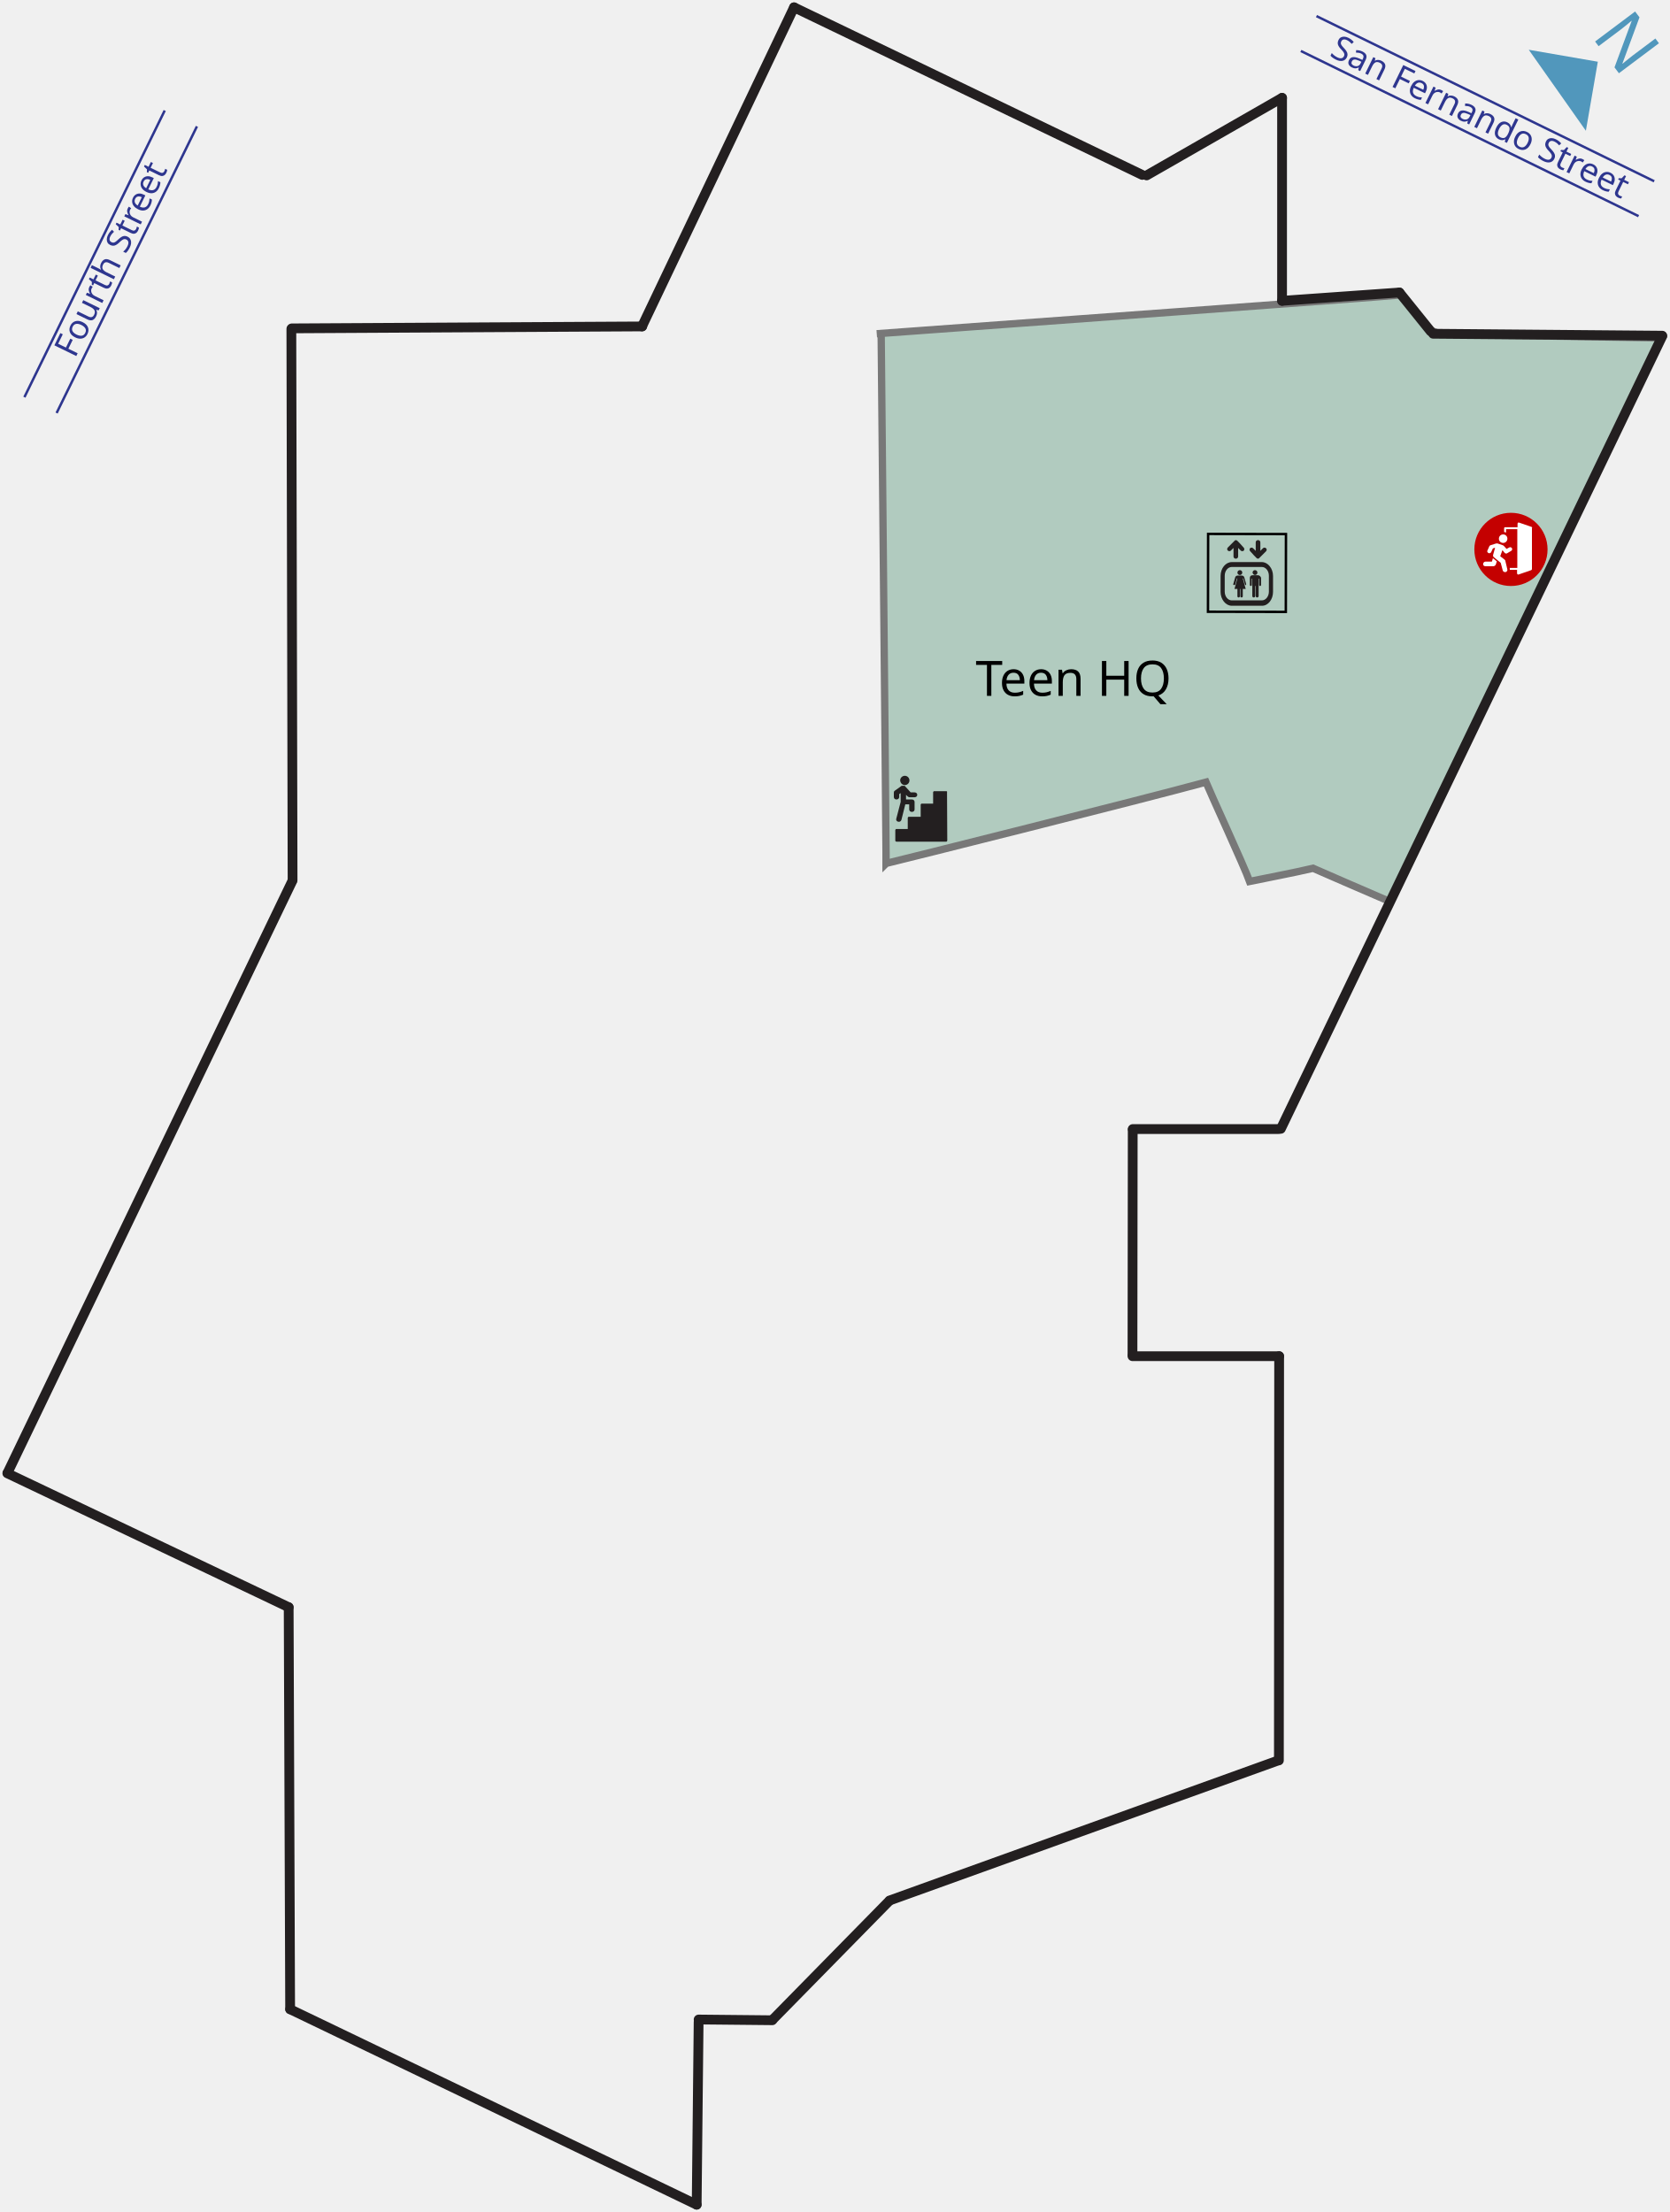
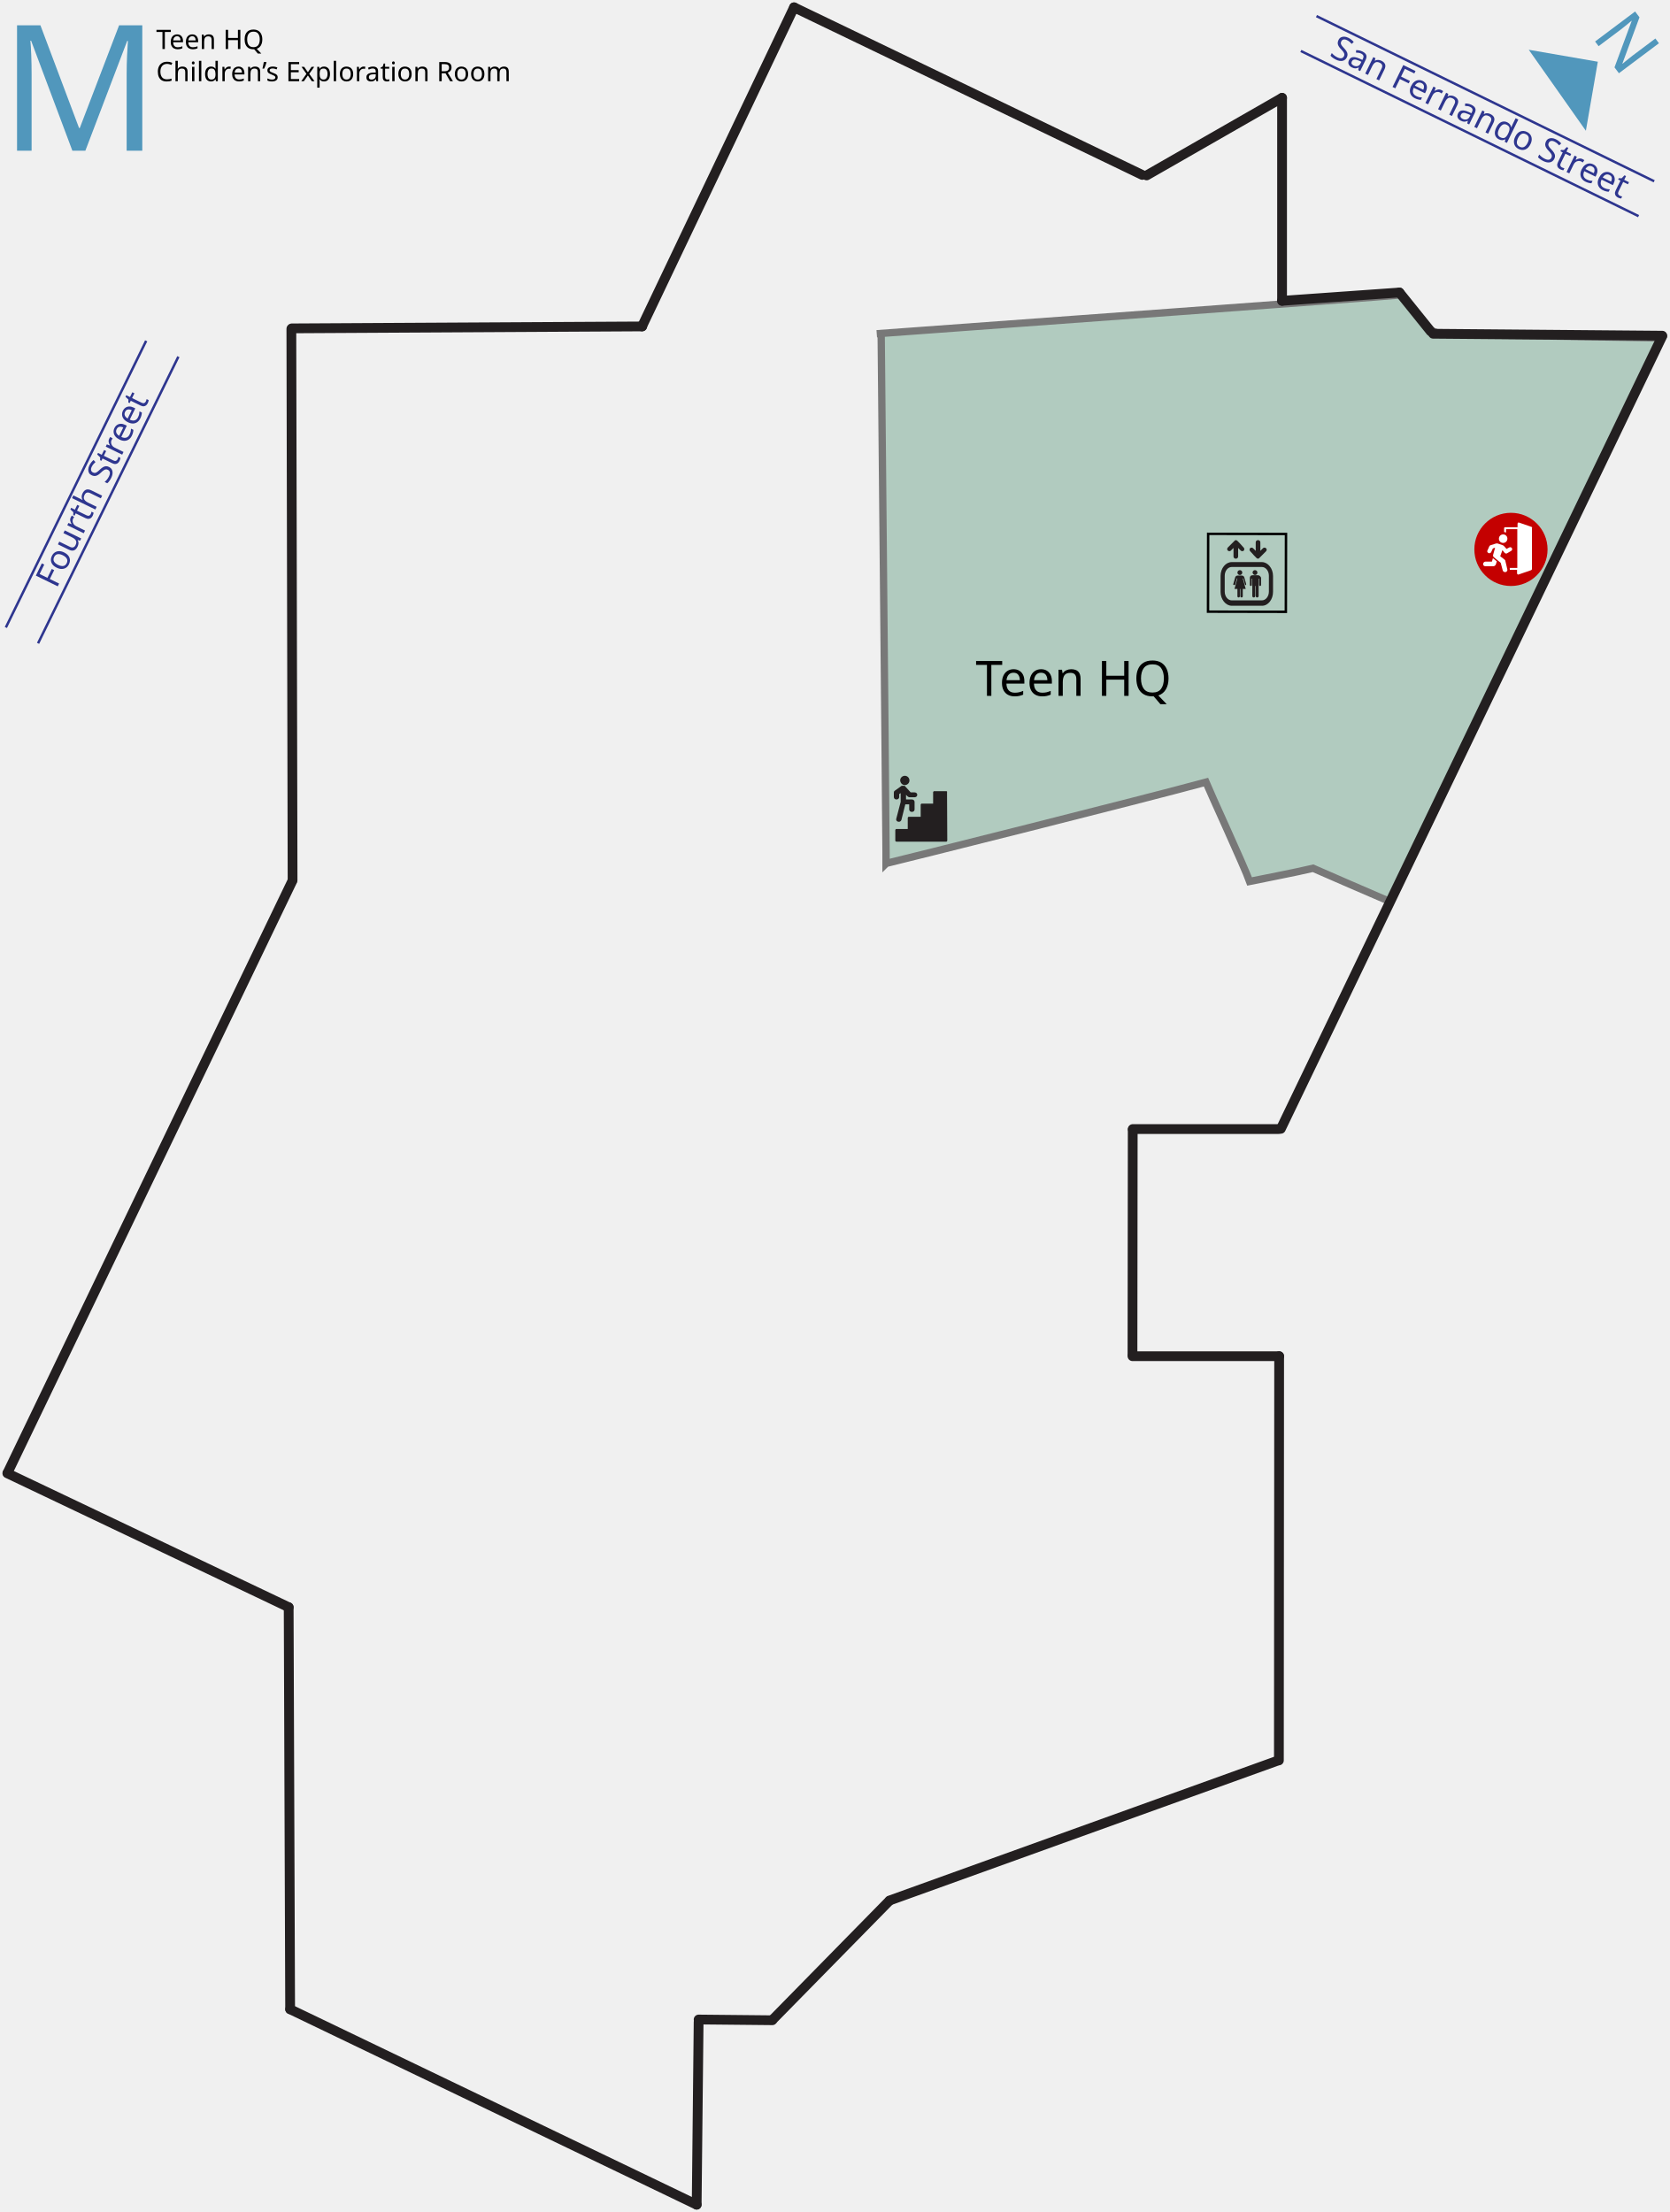
<svg xmlns="http://www.w3.org/2000/svg" version="1.1" id="Layer_1" x="0px" y="0px" viewBox="0 0 684.2 906.7" style="enable-background:new 0 0 684.2 906.7;" xml:space="preserve">
  <style type="text/css">
	.st0{opacity:0.5;fill:#71A58E;stroke:#000000;stroke-width:3;stroke-miterlimit:10;enable-background:new    ;}
	.st1{fill:none;stroke:#231F20;stroke-width:4;stroke-linecap:round;stroke-linejoin:round;}
	.st2{font-family:'ArialMT';}
	.st3{font-size:20px;}
	.st4{fill:#C40000;}
	.st5{fill:#FFFFFF;}
	.st6{fill:#231F20;}
	.st7{fill:none;stroke:#000000;stroke-width:1;stroke-miterlimit:10;}
	.st8{fill:#5197BC;}
	.st9{font-family:'Arial-BoldMT';}
	.st10{font-size:28.715px;}
	.st11{fill:#2E368F;}
	.st12{font-family:'Arial-ItalicMT';}
	.st13{font-size:14px;}
	.st14{fill:none;stroke:#2E368F;stroke-miterlimit:10;}
+ 	.st15{font-size:72px;}
+ 	.st16{font-size:11px;}
</style>
  <g id="teen_hq">
    <path class="st0" d="M361.1,135.9c0,3.6,1.8,182.1,2,213.4c0,2.4,0,3.5,0,4.7c0,0,0,0,0.1-0.1c6-1.4,105-26.2,131-33.3   c1.4,3.5,15.8,34.8,17.9,40.7c3.3-0.7,19.9-3.9,26-5.4c2.3,1,26.8,11.7,31.8,13.8c23.2-47.8,110.9-231.7,111-231.7 M679,138.5   l-88.6-1.5l-4-1.6l-12.6-14.5c-9.1,1-164.7,12.2-214.5,15.9" />
  </g>
  <g id="floor_outline">
    <g id="c">
      <g id="d">
        <line class="st1" x1="681.2" y1="137.8" x2="524.9" y2="462.7" />
        <line class="st1" x1="3.1" y1="603.7" x2="119.7" y2="361.3" />
        <line class="st1" x1="118.3" y1="658.8" x2="3" y2="603.9" />
        <line class="st1" x1="118.9" y1="823.6" x2="285.5" y2="903.7" />
        <line class="st1" x1="325.4" y1="3" x2="263.1" y2="133.8" />
        <line class="st1" x1="468.1" y1="71.7" x2="325.4" y2="3" />
        <line class="st1" x1="119.6" y1="134.6" x2="263.2" y2="133.8" />
        <line class="st1" x1="525.4" y1="40.1" x2="469.9" y2="71.9" />
        <line class="st1" x1="525.4" y1="123.3" x2="525.4" y2="40.1" />
        <line class="st1" x1="525.4" y1="123.3" x2="573.5" y2="119.9" />
        <line class="st1" x1="586.3" y1="135.8" x2="573.5" y2="119.9" />
        <line class="st1" x1="681.2" y1="137.6" x2="587.3" y2="136.8" />
        <line class="st1" x1="119.4" y1="134.8" x2="119.9" y2="360.8" />
        <line class="st1" x1="464.2" y1="462.8" x2="524" y2="462.8" />
        <line class="st1" x1="464.1" y1="555.2" x2="464.2" y2="463.1" />
        <line class="st1" x1="464.1" y1="555.9" x2="524.2" y2="555.9" />
        <line class="st1" x1="524.1" y1="721.6" x2="524.2" y2="555.9" />
        <line class="st1" x1="286.3" y1="828.8" x2="285.5" y2="903.7" />
        <line class="st1" x1="118.9" y1="823.6" x2="118.3" y2="658.8" />
        <line class="st1" x1="316.5" y1="828.1" x2="286.3" y2="827.8" />
        <line class="st1" x1="523.3" y1="721.8" x2="364.6" y2="779" />
        <line class="st1" x1="364.4" y1="779.2" x2="316.8" y2="827.7" />
      </g>
    </g>
  </g>
  <text transform="matrix(1 0 0 1 399.8038 285.2347)" class="st2 st3">Teen HQ</text>
  <g id="emergency_exit">
    <g>
      <circle class="st4" cx="619.2" cy="225.2" r="15" />
      <g>
        <g>
          <path class="st5" d="M627.7,216l-5.2-1.8c-0.3-0.1-0.6,0.1-0.6,0.5v1.4h-5.1c-0.2,0-0.4,0.2-0.4,0.4v1.6c0.3,0,0.6,0.1,0.8,0.2      v-1.4h4.6v15.9h-3.1v0.2c0,0.2,0.1,0.4,0,0.6h3v1.4c0,0.3,0.3,0.6,0.6,0.5l5.2-1.8c0.2-0.1,0.3-0.2,0.3-0.5v-16.8      C628,216.3,627.9,216.1,627.7,216z" />
          <g>
            <g>
              <path class="st5" d="M608.7,232.1h3.3c0.4,0,0.8-0.3,1-0.7l0.4-1.3l-1.6-1.3l0,0l-0.4,1.4h-2.6c-0.5,0-1,0.4-1,1        C607.7,231.7,608.2,232.1,608.7,232.1z" />
              <path class="st5" d="M616.4,222.5c0.9-0.2,1.5-1.1,1.3-2.1c-0.2-0.9-1.1-1.5-2.1-1.3c-0.9,0.2-1.5,1.1-1.3,2.1        S615.5,222.7,616.4,222.5z" />
              <path class="st5" d="M610,226.7c0.4,0.2,0.9,0,1.1-0.4l0.7-1.5l0.9-0.3l-0.8,2.9c-0.1,0.4,0,0.8,0.3,1l2.8,2.3l0.8,3        c0.1,0.5,0.5,0.8,1,0.8c0.1,0,0.2,0,0.2,0c0.5-0.1,0.9-0.7,0.7-1.2l-0.8-3.4c0-0.2-0.2-0.4-0.3-0.5l-1.8-1.4l0.9-2.5l0.9,1.1        c0.2,0.2,0.4,0.3,0.6,0.3c0.1,0,0.3,0,0.4-0.1l1.7-1c0.4-0.2,0.5-0.8,0.3-1.1c-0.2-0.4-0.8-0.5-1.1-0.3l-1.1,0.6l-0.9-1        c-0.2-0.3-0.5-0.5-0.9-0.6l-1.5-0.5c-0.4-0.2-0.9-0.2-1.4,0l-1.9,0.6c-0.2,0.1-0.4,0.2-0.5,0.5l-0.8,1.8        C609.4,226.1,609.6,226.5,610,226.7z" />
            </g>
          </g>
        </g>
      </g>
    </g>
  </g>
  <g>
    <g>
      <path class="st6" d="M507.1,221.7c-0.2-0.2-0.4-0.3-0.6-0.3s-0.5,0.1-0.6,0.3c-0.5,0.5-1.4,1.4-2.7,2.7c-0.4,0.4-0.4,1,0,1.3    c0.3,0.3,0.9,0.3,1.2,0l1.1-1.1v3.5c0,0.5,0.4,0.9,0.9,0.9h0.1c0.5,0,0.9-0.4,0.9-0.9v-3.5l1.1,1.1c0.3,0.3,0.9,0.3,1.2,0l0,0    c0.3-0.3,0.3-0.9,0-1.2C508.4,223,507.7,222.3,507.1,221.7z" />
      <path class="st6" d="M514.9,228.7c0.2,0.2,0.4,0.3,0.6,0.3s0.5-0.1,0.6-0.3c0.5-0.5,1.4-1.4,2.7-2.7c0.4-0.4,0.4-1,0-1.3    c-0.3-0.3-0.9-0.3-1.2,0l-1.1,1.1v-3.5c0-0.5-0.4-0.9-0.9-0.9h-0.1c-0.5,0-0.9,0.4-0.9,0.9v3.5l-1.1-1.1c-0.3-0.3-0.9-0.3-1.2,0    l0,0c-0.3,0.3-0.3,0.9,0,1.2C513.6,227.4,514.3,228.1,514.9,228.7z" />
    </g>
    <g>
      <g>
        <path class="st6" d="M514.3,235.7c0.5,0,1-0.4,1-1c0-0.5-0.4-1-1-1c-0.5,0-1,0.4-1,1C513.4,235.2,513.8,235.7,514.3,235.7z" />
        <path class="st6" d="M515.6,235.8h-2.4c-0.6,0-1,0.5-1,1v3c0,0.2,0.2,0.4,0.4,0.4s0.4-0.2,0.4-0.4v-2.6h0.2v3v4.1     c0,0.3,0.2,0.6,0.6,0.6c0.3,0,0.6-0.2,0.6-0.6v-4.1h0.2v4.1c0,0.3,0.2,0.6,0.6,0.6c0.3,0,0.6-0.2,0.6-0.6v-4.1v-3h0.2v2.6     c0,0.2,0.2,0.4,0.4,0.4s0.4-0.2,0.4-0.4v-3C516.6,236.3,516.1,235.8,515.6,235.8z" />
      </g>
      <path class="st6" d="M508.1,235.7c0.5,0,1-0.4,1-1c0-0.5-0.4-1-1-1c-0.5,0-1,0.4-1,1C507.1,235.2,507.5,235.7,508.1,235.7z" />
      <path class="st6" d="M510.7,239.4l-0.8-2.8c-0.2-0.5-0.6-0.7-1.2-0.7l0,0h-1.3l0,0c-0.6,0-1,0.2-1.2,0.7l-0.8,2.8    c-0.1,0.2,0.1,0.4,0.3,0.4c0.2,0.1,0.4,0,0.5-0.2l0.7-2.5h0.2l-1.2,4.3h1.2v3c0,0.3,0.2,0.5,0.5,0.5s0.5-0.2,0.5-0.5v-3h0.2v3    c0,0.3,0.2,0.5,0.5,0.5s0.5-0.2,0.5-0.5v-3h1.2l-1.2-4.3h0.2l0.7,2.5c0.1,0.2,0.3,0.3,0.5,0.2    C510.6,239.7,510.7,239.5,510.7,239.4z" />
    </g>
    <g>
      <path class="st6" d="M517.2,248.3h-12.4c-2.5,0-4.6-2.6-4.6-5.7v-6.5c0-3.2,2.1-5.7,4.6-5.7h12.3c2.5,0,4.6,2.6,4.6,5.7v6.5    C521.7,245.7,519.7,248.3,517.2,248.3z M504.8,232.4c-1.6,0-2.9,1.6-2.9,3.6v6.5c0,2,1.3,3.6,2.9,3.6h12.3c1.6,0,2.9-1.6,2.9-3.6    V236c0-2-1.3-3.6-2.9-3.6H504.8z" />
    </g>
-     <rect x="495" y="218.9" transform="matrix(1.913648e-03 -1 1 1.913648e-03 275.1893 745.3367)" class="st7" width="31.9" height="31.9" />
+     <rect x="495.1" y="218.9" transform="matrix(1.913644e-03 -1 1 1.913644e-03 275.2035 745.4028)" class="st7" width="31.9" height="31.9" />
  </g>
  <g id="stairs_00000032626799022009418030000006004862700355200132_">
    <g>
      <path class="st6" d="M370.8,321.8c1,0,1.9-0.8,1.9-1.9c0-1-0.8-1.9-1.9-1.9c-1,0-1.9,0.8-1.9,1.9C369,321,369.8,321.8,370.8,321.8    z" />
      <path class="st6" d="M367.4,327.7c0.6,0,1.1-0.4,1.1-1v-1.2l0.6-0.4v3v0.6l-1.8,6.9c-0.2,0.5,0.2,1.1,0.7,1.2    c0.6,0.2,1.2-0.1,1.4-0.7l1.6-6.4h1.6v2.1c0,0.6,0.5,1,1.1,1s1.1-0.4,1.1-1v-3.1c0-0.6-0.5-1-1.1-1l0,0l0,0h-2.4v-1.9l0.6,0.6    c0.2,0.2,0.5,0.4,0.9,0.4l0,0h2c0.6,0,1.1-0.4,1.1-1s-0.5-1-1.1-1h-1.6l-2-2.2l-0.1-0.1c-0.1-0.1-0.2-0.3-0.4-0.4l0,0h-0.1l0,0    h-0.1l0,0c0,0,0,0-0.1,0l0,0c0,0,0,0-0.1,0l0,0c0,0,0,0-0.1,0l0,0l0,0l0,0c0,0,0,0-0.1,0c0,0,0,0-0.1,0l0,0c0,0,0,0-0.1,0l0,0    c0,0,0,0-0.1,0l0,0c0,0,0,0-0.1,0l0,0c0,0,0,0-0.1,0l0,0c0,0,0,0-0.1,0l0,0l-2.8,2c-0.3,0.2-0.4,0.5-0.4,0.8l0,0v1.7    C366.3,327.3,366.7,327.7,367.4,327.7z" />
      <path class="st6" d="M387.9,324.3h-5.1c-0.2,0-0.3,0.2-0.4,0.4v4.7h-4.7c-0.2,0-0.3,0.2-0.4,0.4v5h-4.9c-0.2,0-0.3,0.2-0.4,0.4    v4.6h-4.7c-0.2,0-0.3,0.2-0.4,0.4v4.4c0,0.2,0.2,0.3,0.4,0.4h20.5c0.2,0,0.3-0.2,0.4-0.4l-0.1-19.8    C388.2,324.5,388.1,324.4,387.9,324.3z" />
    </g>
  </g>
  <g id="North_00000164482264290555914440000013737384098679011727_">
    <polygon class="st8" points="654.8,25.3 626.5,20.4 649.9,53.6  " />
    <text transform="matrix(0.6 0.8 -0.8 0.6 652.014 14.7867)" class="st8 st9 st10">N</text>
-     <text transform="matrix(0.4394 -0.8983 0.8983 0.4394 30.6707 147.1652)" class="st11 st12 st13">Fourth Street</text>
-     <line class="st14" x1="23.2" y1="169.3" x2="80.7" y2="51.8" />
-     <line class="st14" x1="10" y1="162.8" x2="67.5" y2="45.3" />
+     <text transform="matrix(0.4394 -0.8983 0.8983 0.4394 23.0758 241.5577)" class="st11 st12 st13">Fourth Street</text>
+     <line class="st14" x1="15.6" y1="263.7" x2="73.1" y2="146.2" />
+     <line class="st14" x1="2.4" y1="257.2" x2="59.9" y2="139.7" />
    <text transform="matrix(0.8983 0.4394 -0.4394 0.8983 544.4561 22.8135)" class="st11 st12 st13">San Fernando Street</text>
    <line class="st14" x1="533.1" y1="20.9" x2="671.5" y2="88.6" />
    <line class="st14" x1="539.5" y1="6.6" x2="677.9" y2="74.3" />
  </g>
+   <g>
+     <text transform="matrix(1 0 0 1 -9.155273e-05 61.7697)" class="st8 st9 st15">M</text>
+     <text transform="matrix(1 0 0 1 64.0118 20.0855)">
+       <tspan x="0" y="0" class="st2 st16">Teen HQ</tspan>
+       <tspan x="0" y="13.2" class="st2 st16">Children’s Exploration Room</tspan>
+     </text>
+   </g>
</svg>
